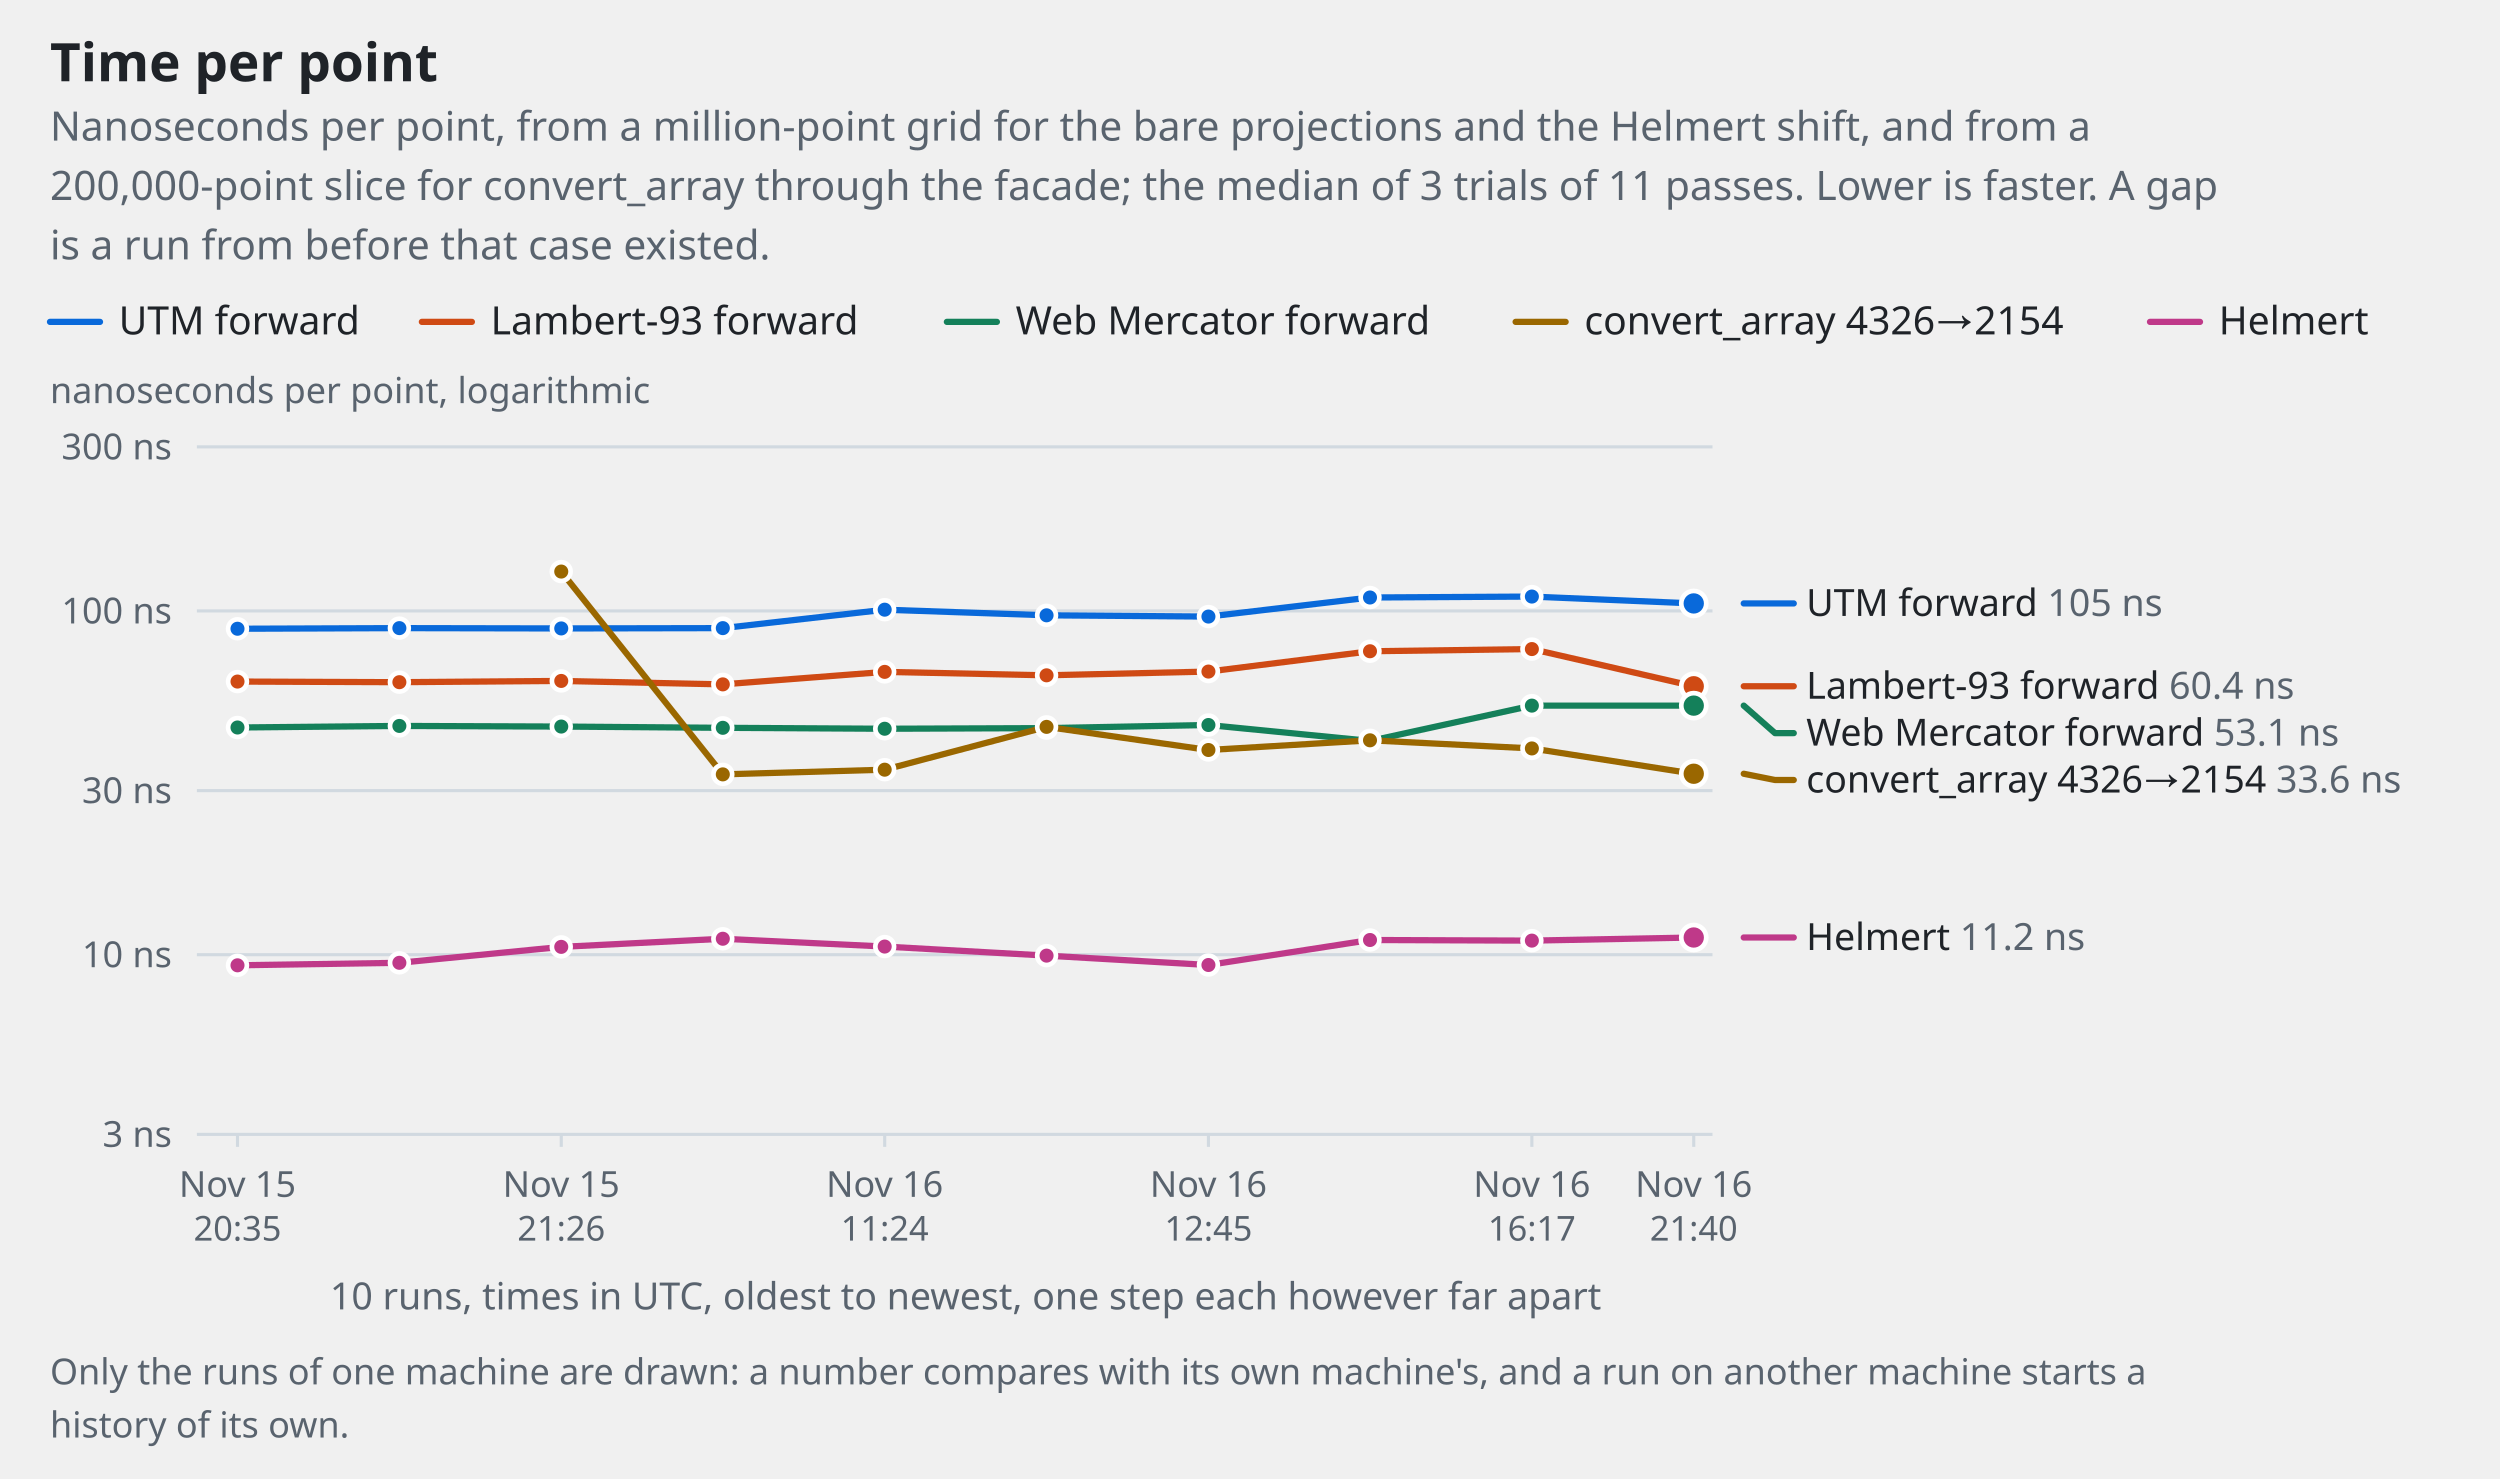
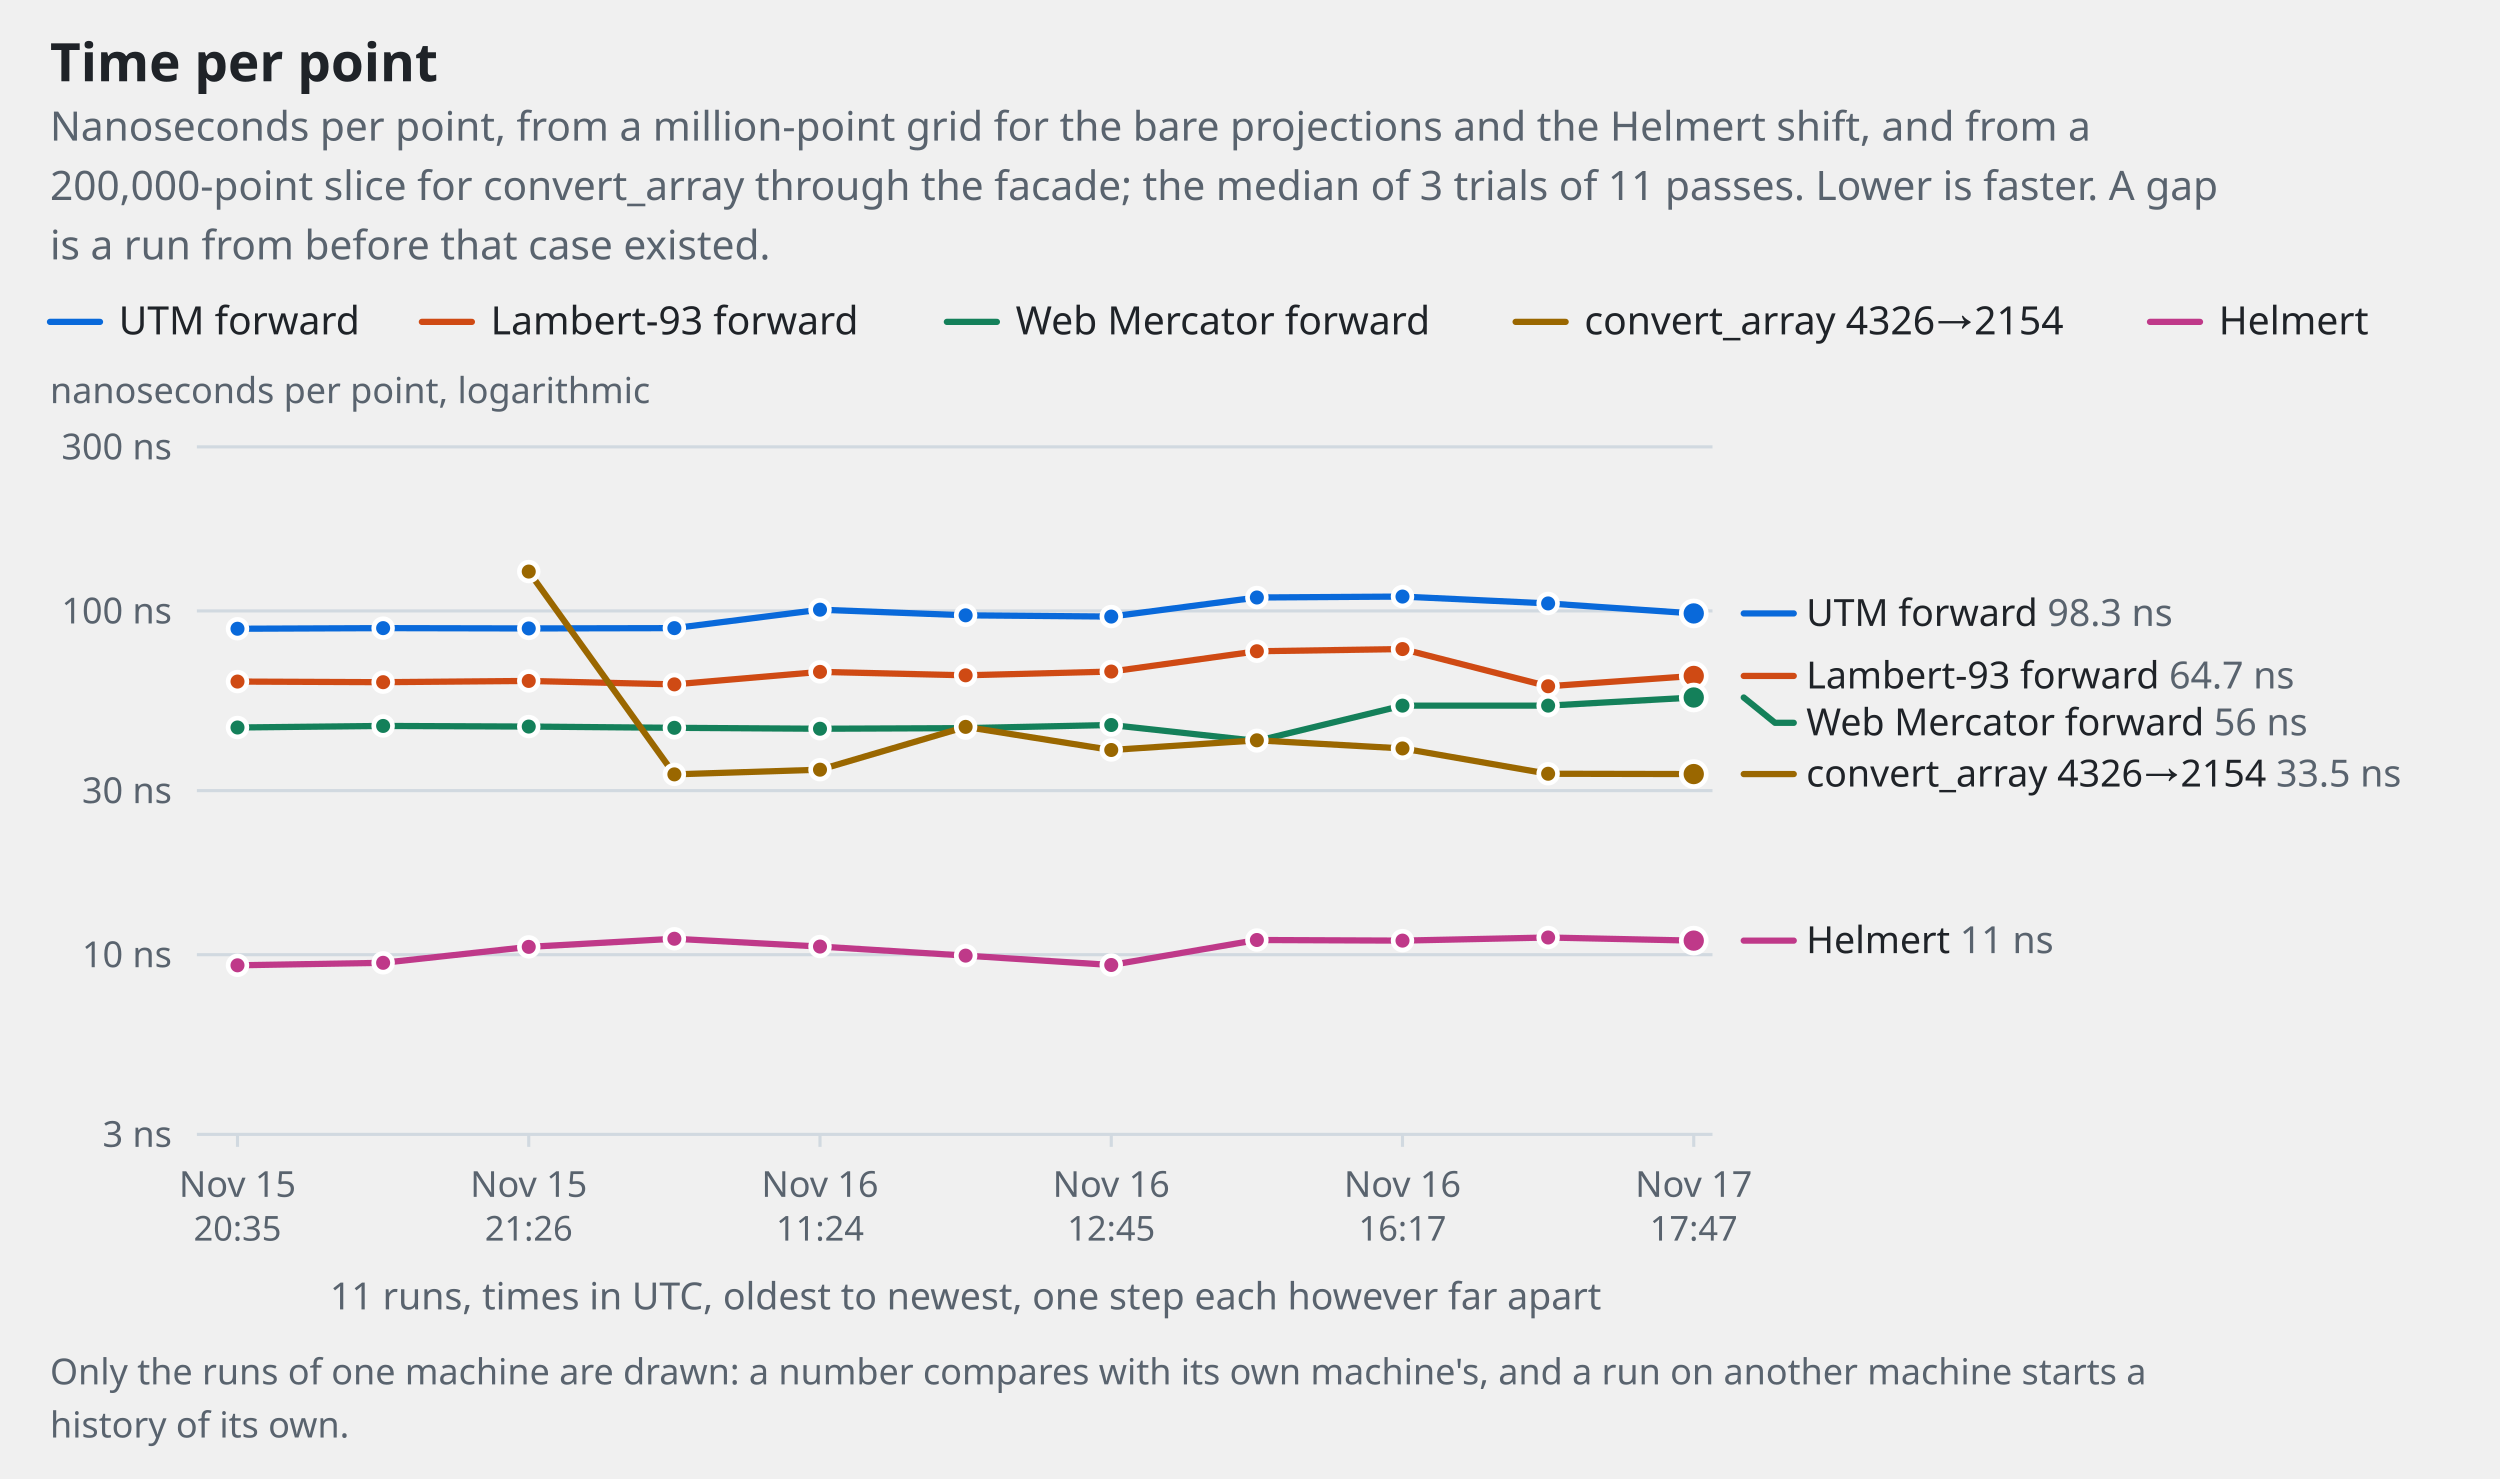
<svg xmlns="http://www.w3.org/2000/svg" width="800" height="473" viewBox="0 0 800 473" role="img" aria-label="Time per point">
  <style>text{font-family:-apple-system, BlinkMacSystemFont, 'Segoe UI', 'Noto Sans', Helvetica, Arial, sans-serif;fill:#1f2328}.d{fill:#59636e}.b{font-weight:600}.v{font-variant-numeric:tabular-nums}.g{stroke:#d1d9e0}.l{fill:none;stroke-width:2;stroke-linejoin:round;stroke-linecap:round}.m{stroke:#ffffff;stroke-width:1.5}.s0{stroke:#0969da}.f0{fill:#0969da}.s1{stroke:#cf4a14}.f1{fill:#cf4a14}.s2{stroke:#14805a}.f2{fill:#14805a}.s3{stroke:#9a6700}.f3{fill:#9a6700}.s4{stroke:#bf3989}.f4{fill:#bf3989}</style>
  <text x="16" y="26" font-size="17" class="b">Time per point</text>
  <text x="16" y="45" font-size="13" class="d">Nanoseconds per point, from a million-point grid for the bare projections and the Helmert shift, and from a</text>
  <text x="16" y="64" font-size="13" class="d">200,000-point slice for convert_array through the facade; the median of 3 trials of 11 passes. Lower is faster. A gap</text>
  <text x="16" y="83" font-size="13" class="d">is a run from before that case existed.</text>
  <path d="M16 103h16" class="l s0" />
  <text x="38" y="107" font-size="12.5">UTM forward</text>
  <path d="M135 103h16" class="l s1" />
  <text x="157" y="107" font-size="12.5">Lambert-93 forward</text>
  <path d="M303 103h16" class="l s2" />
  <text x="325" y="107" font-size="12.5">Web Mercator forward</text>
  <path d="M485 103h16" class="l s3" />
  <text x="507" y="107" font-size="12.5">convert_array 4326→2154</text>
  <path d="M688 103h16" class="l s4" />
  <text x="710" y="107" font-size="12.5">Helmert</text>
  <text x="16" y="129" font-size="11.5" class="d">nanoseconds per point, logarithmic</text>
  <line x1="63" y1="363" x2="548" y2="363" class="g" />
  <line x1="63" y1="305.5" x2="548" y2="305.5" class="g" />
  <line x1="63" y1="253" x2="548" y2="253" class="g" />
  <line x1="63" y1="195.5" x2="548" y2="195.5" class="g" />
  <line x1="63" y1="143" x2="548" y2="143" class="g" />
  <line x1="76" y1="363" x2="76" y2="367" class="g" />
-   <line x1="179.6" y1="363" x2="179.6" y2="367" class="g" />
-   <line x1="283.1" y1="363" x2="283.1" y2="367" class="g" />
-   <line x1="386.7" y1="363" x2="386.7" y2="367" class="g" />
-   <line x1="490.2" y1="363" x2="490.2" y2="367" class="g" />
+   <line x1="169.2" y1="363" x2="169.2" y2="367" class="g" />
+   <line x1="262.4" y1="363" x2="262.4" y2="367" class="g" />
+   <line x1="355.6" y1="363" x2="355.6" y2="367" class="g" />
+   <line x1="448.8" y1="363" x2="448.8" y2="367" class="g" />
  <line x1="542" y1="363" x2="542" y2="367" class="g" />
-   <path d="M76 201.2L127.8 201L179.6 201.1L231.3 201L283.1 195.1L334.9 196.9L386.7 197.3L438.4 191.2L490.2 190.9L542 193.1" class="l s0" />
+   <path d="M76 201.2L122.6 201L169.2 201.1L215.8 201L262.4 195.1L309 196.9L355.6 197.3L402.2 191.2L448.8 190.9L495.4 193.1L542 196.3" class="l s0" />
  <circle cx="76" cy="201.2" r="3" class="m f0" />
-   <circle cx="127.8" cy="201" r="3" class="m f0" />
-   <circle cx="179.6" cy="201.1" r="3" class="m f0" />
-   <circle cx="231.3" cy="201" r="3" class="m f0" />
-   <circle cx="283.1" cy="195.1" r="3" class="m f0" />
-   <circle cx="334.9" cy="196.9" r="3" class="m f0" />
-   <circle cx="386.7" cy="197.3" r="3" class="m f0" />
-   <circle cx="438.4" cy="191.2" r="3" class="m f0" />
-   <circle cx="490.2" cy="190.9" r="3" class="m f0" />
-   <circle cx="542" cy="193.1" r="4" class="m f0" />
-   <path d="M76 218.1L127.8 218.3L179.6 217.9L231.3 219L283.1 215L334.9 216.1L386.7 214.9L438.4 208.4L490.2 207.7L542 219.6" class="l s1" />
+   <circle cx="122.6" cy="201" r="3" class="m f0" />
+   <circle cx="169.2" cy="201.1" r="3" class="m f0" />
+   <circle cx="215.8" cy="201" r="3" class="m f0" />
+   <circle cx="262.4" cy="195.1" r="3" class="m f0" />
+   <circle cx="309" cy="196.9" r="3" class="m f0" />
+   <circle cx="355.6" cy="197.3" r="3" class="m f0" />
+   <circle cx="402.2" cy="191.2" r="3" class="m f0" />
+   <circle cx="448.8" cy="190.9" r="3" class="m f0" />
+   <circle cx="495.4" cy="193.1" r="3" class="m f0" />
+   <circle cx="542" cy="196.3" r="4" class="m f0" />
+   <path d="M76 218.1L122.6 218.3L169.2 217.9L215.8 219L262.4 215L309 216.1L355.6 214.9L402.2 208.4L448.8 207.7L495.4 219.6L542 216.3" class="l s1" />
  <circle cx="76" cy="218.1" r="3" class="m f1" />
-   <circle cx="127.8" cy="218.3" r="3" class="m f1" />
-   <circle cx="179.6" cy="217.9" r="3" class="m f1" />
-   <circle cx="231.3" cy="219" r="3" class="m f1" />
-   <circle cx="283.1" cy="215" r="3" class="m f1" />
-   <circle cx="334.9" cy="216.1" r="3" class="m f1" />
-   <circle cx="386.7" cy="214.9" r="3" class="m f1" />
-   <circle cx="438.4" cy="208.4" r="3" class="m f1" />
-   <circle cx="490.2" cy="207.7" r="3" class="m f1" />
-   <circle cx="542" cy="219.6" r="4" class="m f1" />
-   <path d="M76 232.8L127.8 232.3L179.6 232.5L231.3 232.9L283.1 233.2L334.9 233L386.7 232L438.4 237.1L490.2 225.8L542 225.8" class="l s2" />
+   <circle cx="122.6" cy="218.3" r="3" class="m f1" />
+   <circle cx="169.2" cy="217.9" r="3" class="m f1" />
+   <circle cx="215.8" cy="219" r="3" class="m f1" />
+   <circle cx="262.4" cy="215" r="3" class="m f1" />
+   <circle cx="309" cy="216.1" r="3" class="m f1" />
+   <circle cx="355.6" cy="214.9" r="3" class="m f1" />
+   <circle cx="402.2" cy="208.4" r="3" class="m f1" />
+   <circle cx="448.8" cy="207.7" r="3" class="m f1" />
+   <circle cx="495.4" cy="219.6" r="3" class="m f1" />
+   <circle cx="542" cy="216.3" r="4" class="m f1" />
+   <path d="M76 232.8L122.6 232.3L169.2 232.5L215.8 232.9L262.4 233.2L309 233L355.6 232L402.2 237.1L448.8 225.8L495.4 225.8L542 223.2" class="l s2" />
  <circle cx="76" cy="232.8" r="3" class="m f2" />
-   <circle cx="127.8" cy="232.3" r="3" class="m f2" />
-   <circle cx="179.6" cy="232.5" r="3" class="m f2" />
-   <circle cx="231.3" cy="232.9" r="3" class="m f2" />
-   <circle cx="283.1" cy="233.2" r="3" class="m f2" />
-   <circle cx="334.9" cy="233" r="3" class="m f2" />
-   <circle cx="386.7" cy="232" r="3" class="m f2" />
-   <circle cx="438.4" cy="237.1" r="3" class="m f2" />
-   <circle cx="490.2" cy="225.8" r="3" class="m f2" />
-   <circle cx="542" cy="225.8" r="4" class="m f2" />
-   <path d="M179.6 182.9L231.3 247.8L283.1 246.3L334.9 232.6L386.7 240L438.4 236.9L490.2 239.5L542 247.6" class="l s3" />
-   <circle cx="179.6" cy="182.9" r="3" class="m f3" />
-   <circle cx="231.3" cy="247.8" r="3" class="m f3" />
-   <circle cx="283.1" cy="246.3" r="3" class="m f3" />
-   <circle cx="334.9" cy="232.6" r="3" class="m f3" />
-   <circle cx="386.7" cy="240" r="3" class="m f3" />
-   <circle cx="438.4" cy="236.9" r="3" class="m f3" />
-   <circle cx="490.2" cy="239.5" r="3" class="m f3" />
-   <circle cx="542" cy="247.6" r="4" class="m f3" />
-   <path d="M76 308.9L127.8 308.1L179.6 303L231.3 300.4L283.1 302.9L334.9 305.8L386.7 308.8L438.4 300.8L490.2 301L542 300" class="l s4" />
+   <circle cx="122.6" cy="232.3" r="3" class="m f2" />
+   <circle cx="169.2" cy="232.5" r="3" class="m f2" />
+   <circle cx="215.8" cy="232.9" r="3" class="m f2" />
+   <circle cx="262.4" cy="233.2" r="3" class="m f2" />
+   <circle cx="309" cy="233" r="3" class="m f2" />
+   <circle cx="355.6" cy="232" r="3" class="m f2" />
+   <circle cx="402.2" cy="237.1" r="3" class="m f2" />
+   <circle cx="448.8" cy="225.8" r="3" class="m f2" />
+   <circle cx="495.4" cy="225.8" r="3" class="m f2" />
+   <circle cx="542" cy="223.2" r="4" class="m f2" />
+   <path d="M169.2 182.9L215.8 247.8L262.4 246.3L309 232.6L355.6 240L402.2 236.9L448.8 239.5L495.4 247.6L542 247.7" class="l s3" />
+   <circle cx="169.2" cy="182.9" r="3" class="m f3" />
+   <circle cx="215.8" cy="247.8" r="3" class="m f3" />
+   <circle cx="262.4" cy="246.3" r="3" class="m f3" />
+   <circle cx="309" cy="232.6" r="3" class="m f3" />
+   <circle cx="355.6" cy="240" r="3" class="m f3" />
+   <circle cx="402.2" cy="236.9" r="3" class="m f3" />
+   <circle cx="448.8" cy="239.5" r="3" class="m f3" />
+   <circle cx="495.4" cy="247.6" r="3" class="m f3" />
+   <circle cx="542" cy="247.7" r="4" class="m f3" />
+   <path d="M76 308.9L122.6 308.1L169.2 303L215.8 300.4L262.4 302.9L309 305.8L355.6 308.8L402.2 300.8L448.8 301L495.4 300L542 301" class="l s4" />
  <circle cx="76" cy="308.9" r="3" class="m f4" />
-   <circle cx="127.8" cy="308.1" r="3" class="m f4" />
-   <circle cx="179.6" cy="303" r="3" class="m f4" />
-   <circle cx="231.3" cy="300.4" r="3" class="m f4" />
-   <circle cx="283.1" cy="302.9" r="3" class="m f4" />
-   <circle cx="334.9" cy="305.8" r="3" class="m f4" />
-   <circle cx="386.7" cy="308.8" r="3" class="m f4" />
-   <circle cx="438.4" cy="300.8" r="3" class="m f4" />
-   <circle cx="490.2" cy="301" r="3" class="m f4" />
-   <circle cx="542" cy="300" r="4" class="m f4" />
-   <path d="M558 193.1L568 193.1h6" class="l s0" />
-   <text x="578" y="197.1" font-size="12">UTM forward <tspan class="d v">105 ns</tspan>
+   <circle cx="122.6" cy="308.1" r="3" class="m f4" />
+   <circle cx="169.2" cy="303" r="3" class="m f4" />
+   <circle cx="215.8" cy="300.4" r="3" class="m f4" />
+   <circle cx="262.4" cy="302.9" r="3" class="m f4" />
+   <circle cx="309" cy="305.8" r="3" class="m f4" />
+   <circle cx="355.6" cy="308.8" r="3" class="m f4" />
+   <circle cx="402.2" cy="300.8" r="3" class="m f4" />
+   <circle cx="448.8" cy="301" r="3" class="m f4" />
+   <circle cx="495.4" cy="300" r="3" class="m f4" />
+   <circle cx="542" cy="301" r="4" class="m f4" />
+   <path d="M558 196.3L568 196.3h6" class="l s0" />
+   <text x="578" y="200.3" font-size="12">UTM forward <tspan class="d v">98.3 ns</tspan>
  </text>
-   <path d="M558 219.6L568 219.6h6" class="l s1" />
-   <text x="578" y="223.6" font-size="12">Lambert-93 forward <tspan class="d v">60.4 ns</tspan>
+   <path d="M558 216.3L568 216.3h6" class="l s1" />
+   <text x="578" y="220.3" font-size="12">Lambert-93 forward <tspan class="d v">64.7 ns</tspan>
  </text>
-   <path d="M558 225.8L568 234.6h6" class="l s2" />
-   <text x="578" y="238.6" font-size="12">Web Mercator forward <tspan class="d v">53.1 ns</tspan>
+   <path d="M558 223.2L568 231.3h6" class="l s2" />
+   <text x="578" y="235.3" font-size="12">Web Mercator forward <tspan class="d v">56 ns</tspan>
  </text>
-   <path d="M558 247.6L568 249.6h6" class="l s3" />
-   <text x="578" y="253.6" font-size="12">convert_array 4326→2154 <tspan class="d v">33.6 ns</tspan>
+   <path d="M558 247.7L568 247.7h6" class="l s3" />
+   <text x="578" y="251.7" font-size="12">convert_array 4326→2154 <tspan class="d v">33.5 ns</tspan>
  </text>
-   <path d="M558 300L568 300h6" class="l s4" />
-   <text x="578" y="304" font-size="12">Helmert <tspan class="d v">11.2 ns</tspan>
+   <path d="M558 301L568 301h6" class="l s4" />
+   <text x="578" y="305" font-size="12">Helmert <tspan class="d v">11 ns</tspan>
  </text>
  <text x="55" y="367" font-size="11.5" text-anchor="end" class="d v">3 ns</text>
  <text x="55" y="309.5" font-size="11.5" text-anchor="end" class="d v">10 ns</text>
  <text x="55" y="257" font-size="11.5" text-anchor="end" class="d v">30 ns</text>
  <text x="55" y="199.5" font-size="11.5" text-anchor="end" class="d v">100 ns</text>
  <text x="55" y="147" font-size="11.5" text-anchor="end" class="d v">300 ns</text>
  <text x="76" y="383" font-size="11.5" text-anchor="middle" class="d v">Nov 15</text>
  <text x="76" y="397" font-size="11" text-anchor="middle" class="d v">20:35</text>
-   <text x="179.6" y="383" font-size="11.5" text-anchor="middle" class="d v">Nov 15</text>
-   <text x="179.6" y="397" font-size="11" text-anchor="middle" class="d v">21:26</text>
-   <text x="283.1" y="383" font-size="11.5" text-anchor="middle" class="d v">Nov 16</text>
-   <text x="283.1" y="397" font-size="11" text-anchor="middle" class="d v">11:24</text>
-   <text x="386.7" y="383" font-size="11.5" text-anchor="middle" class="d v">Nov 16</text>
-   <text x="386.7" y="397" font-size="11" text-anchor="middle" class="d v">12:45</text>
-   <text x="490.2" y="383" font-size="11.5" text-anchor="middle" class="d v">Nov 16</text>
-   <text x="490.2" y="397" font-size="11" text-anchor="middle" class="d v">16:17</text>
-   <text x="542" y="383" font-size="11.5" text-anchor="middle" class="d v">Nov 16</text>
-   <text x="542" y="397" font-size="11" text-anchor="middle" class="d v">21:40</text>
-   <text x="309" y="419" font-size="12" text-anchor="middle" class="d">10 runs, times in UTC, oldest to newest, one step each however far apart</text>
+   <text x="169.2" y="383" font-size="11.5" text-anchor="middle" class="d v">Nov 15</text>
+   <text x="169.2" y="397" font-size="11" text-anchor="middle" class="d v">21:26</text>
+   <text x="262.4" y="383" font-size="11.5" text-anchor="middle" class="d v">Nov 16</text>
+   <text x="262.4" y="397" font-size="11" text-anchor="middle" class="d v">11:24</text>
+   <text x="355.6" y="383" font-size="11.5" text-anchor="middle" class="d v">Nov 16</text>
+   <text x="355.6" y="397" font-size="11" text-anchor="middle" class="d v">12:45</text>
+   <text x="448.8" y="383" font-size="11.5" text-anchor="middle" class="d v">Nov 16</text>
+   <text x="448.8" y="397" font-size="11" text-anchor="middle" class="d v">16:17</text>
+   <text x="542" y="383" font-size="11.5" text-anchor="middle" class="d v">Nov 17</text>
+   <text x="542" y="397" font-size="11" text-anchor="middle" class="d v">17:47</text>
+   <text x="309" y="419" font-size="12" text-anchor="middle" class="d">11 runs, times in UTC, oldest to newest, one step each however far apart</text>
  <text x="16" y="443" font-size="11.5" class="d">Only the runs of one machine are drawn: a number compares with its own machine's, and a run on another machine starts a</text>
  <text x="16" y="460" font-size="11.5" class="d">history of its own.</text>
</svg>
